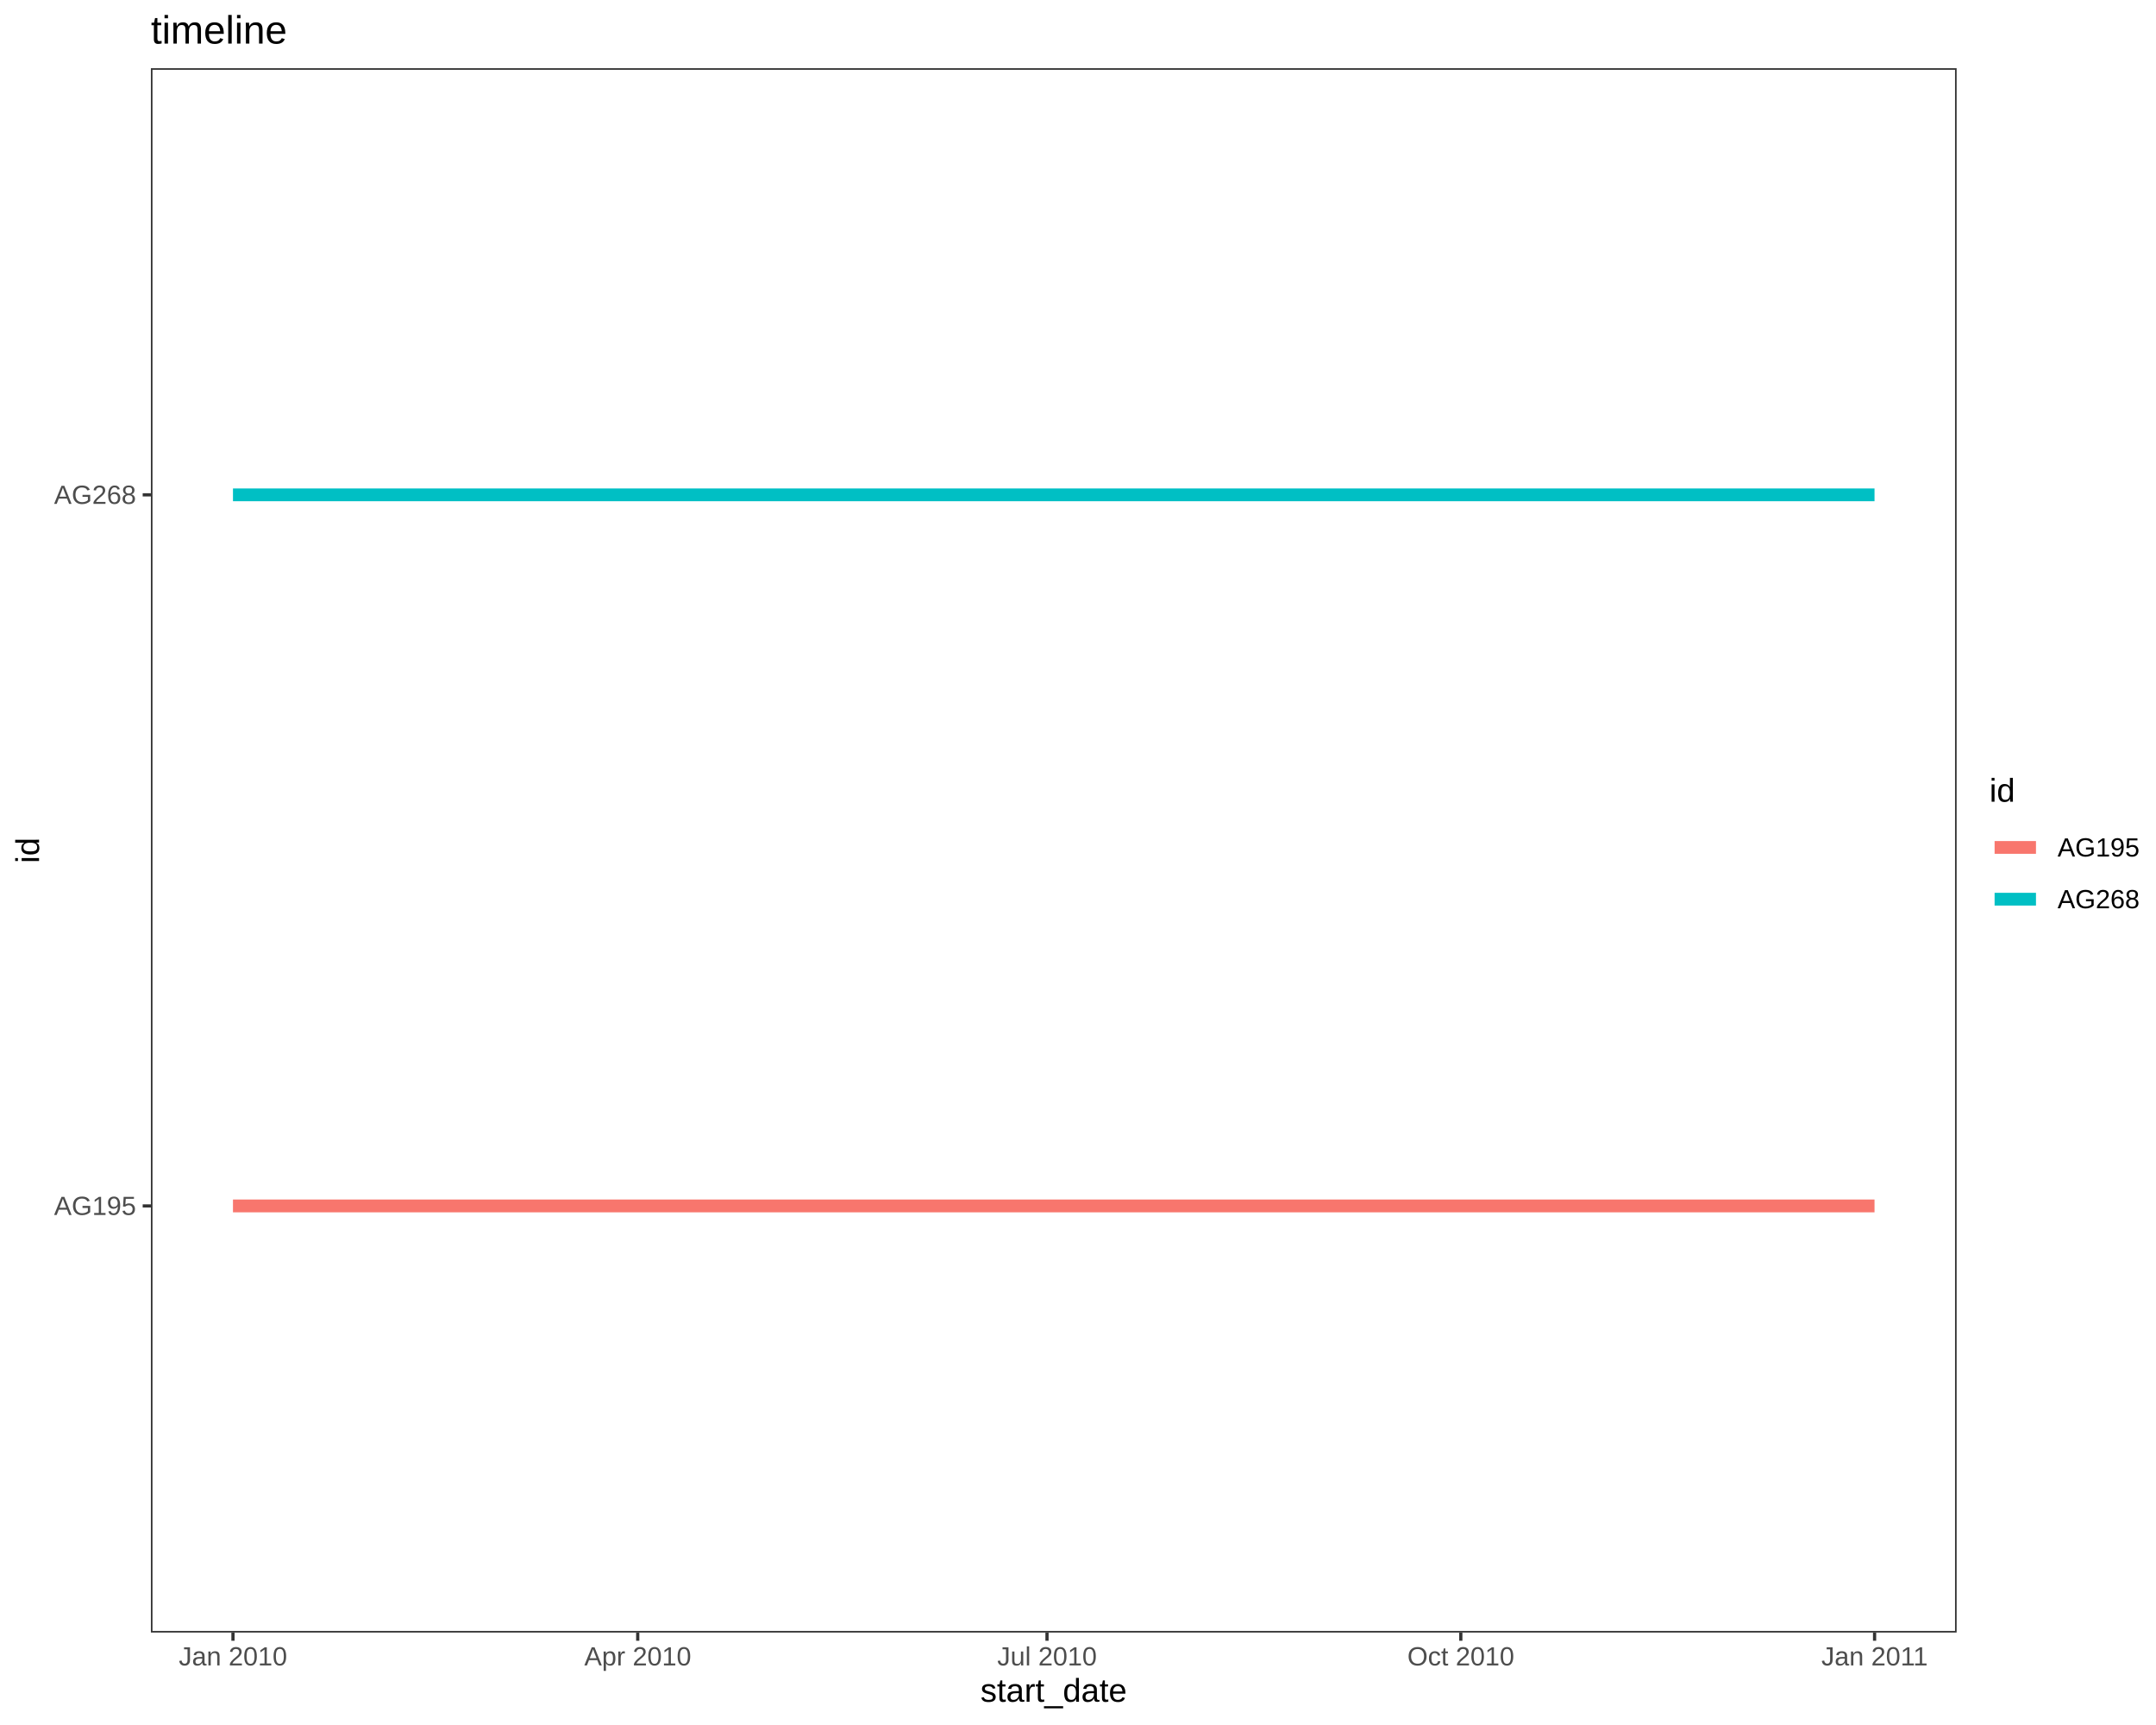
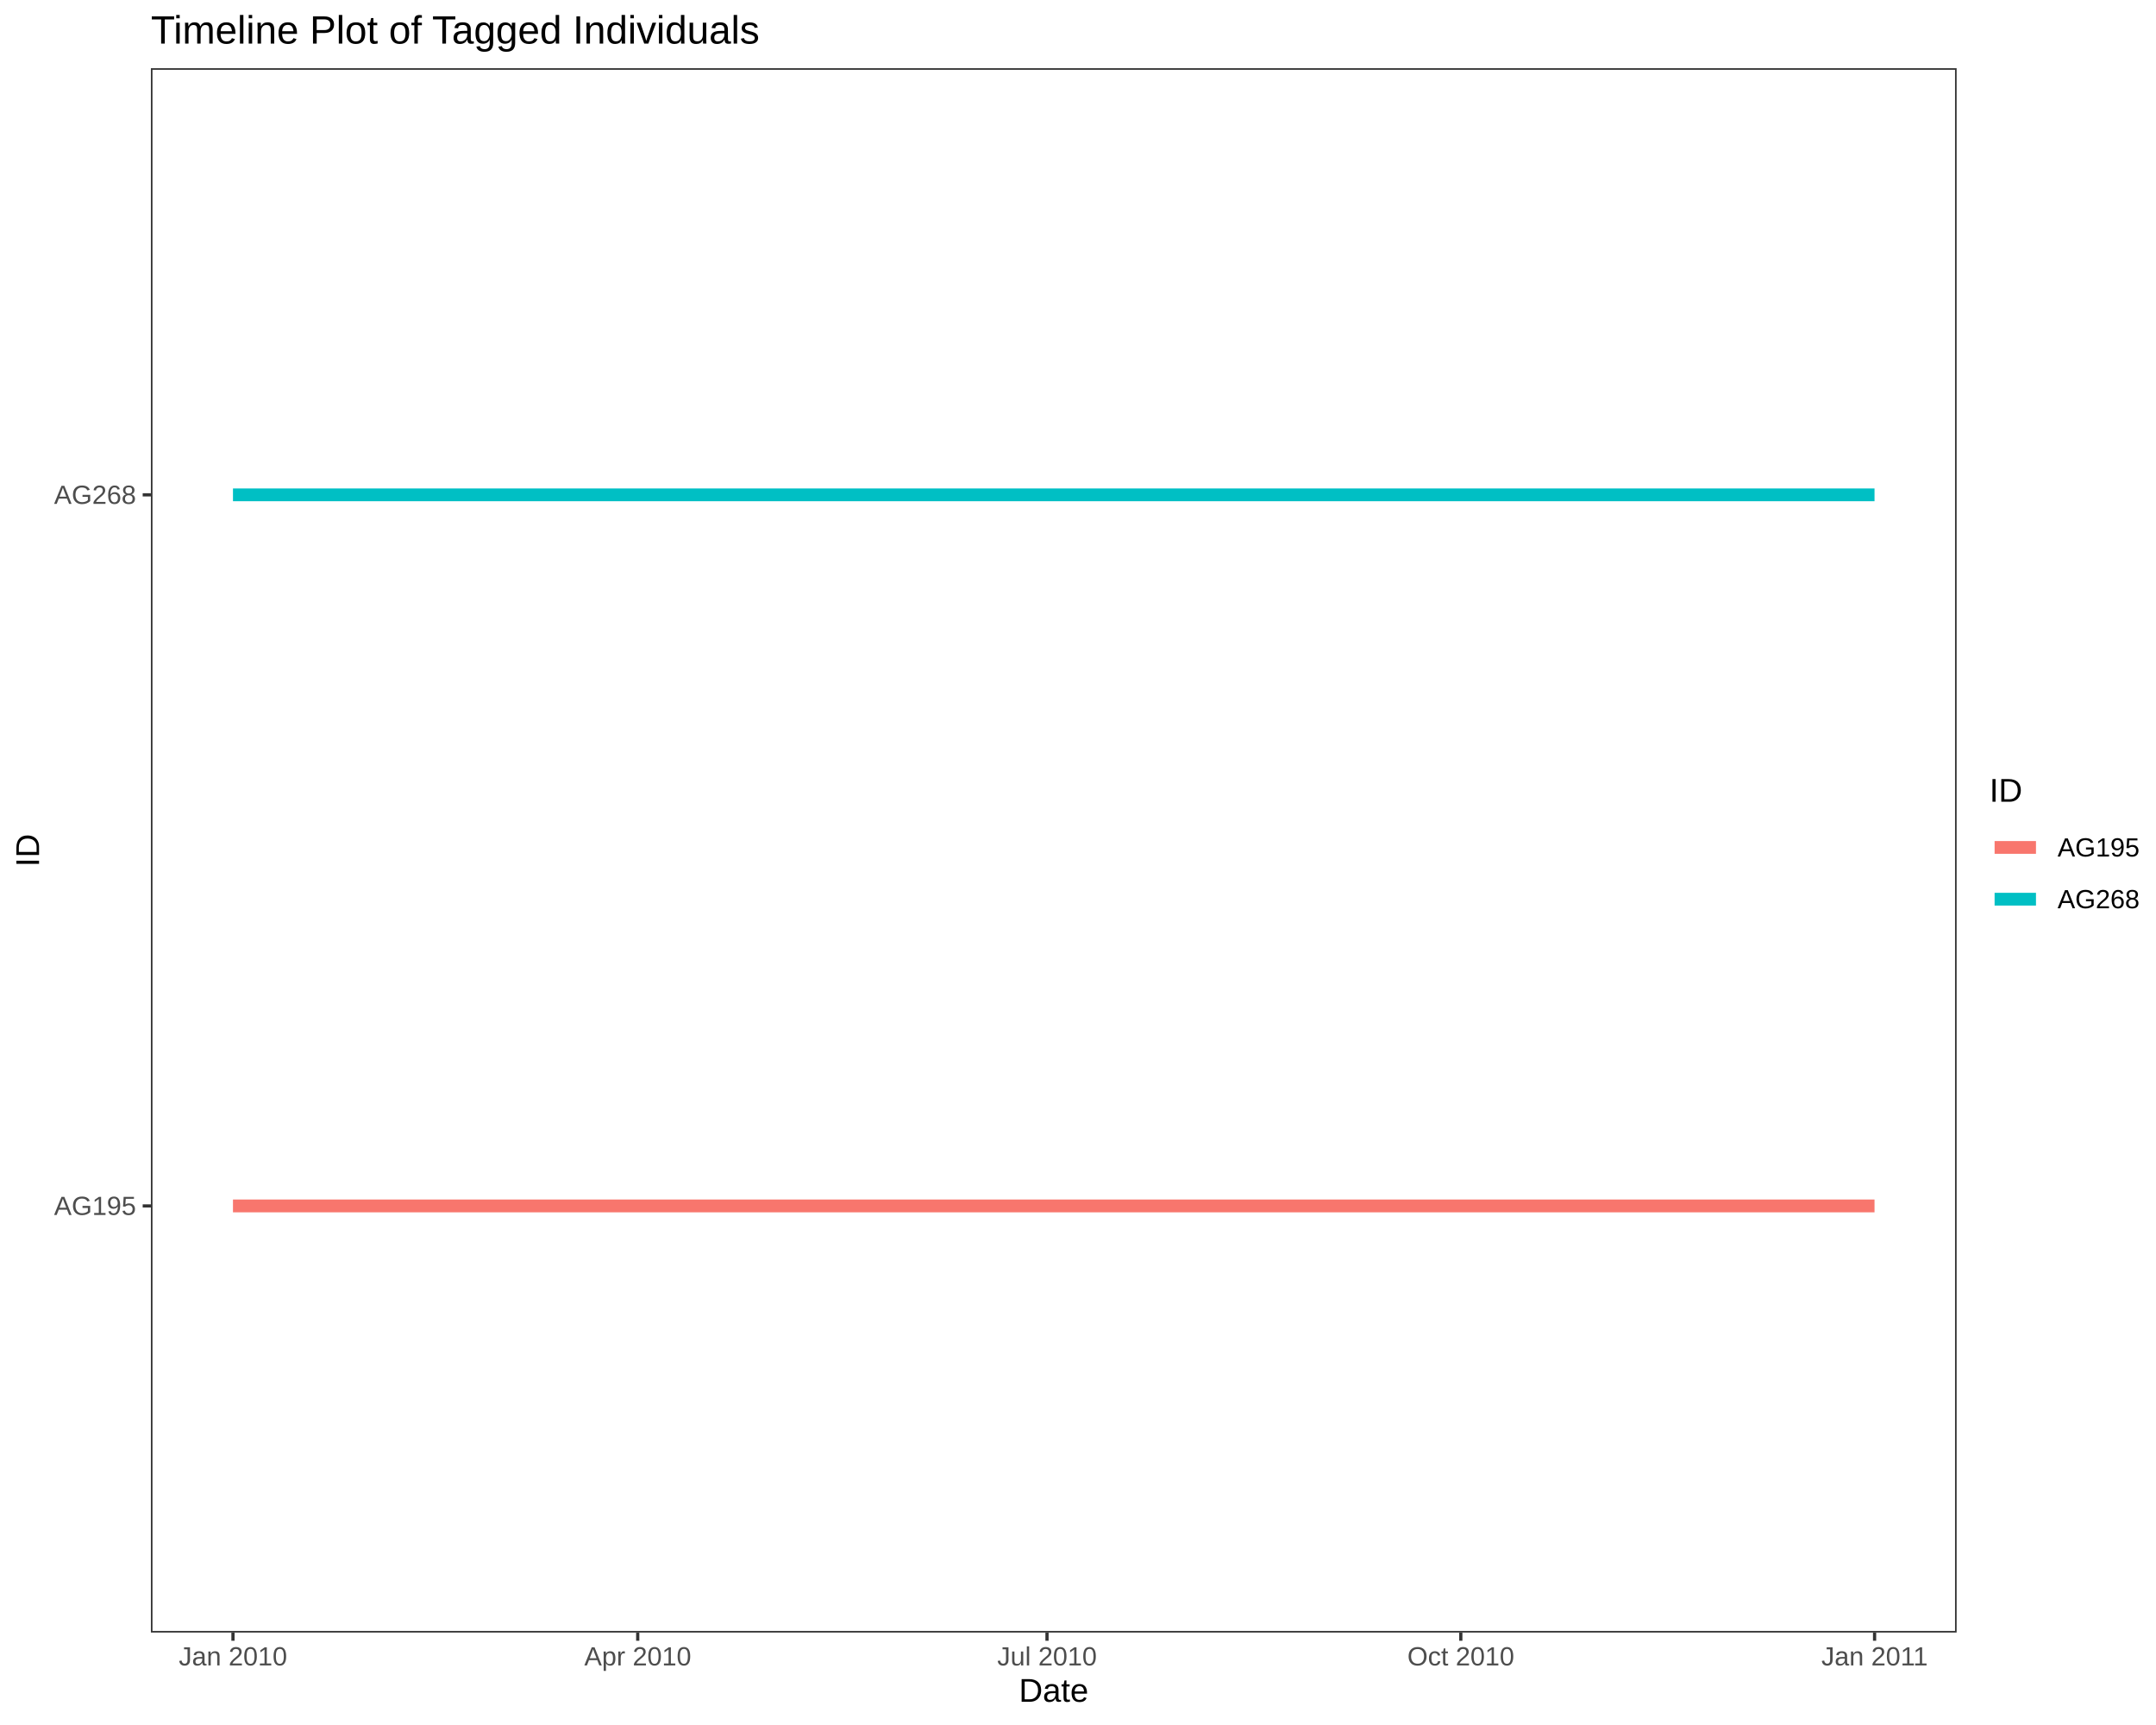
<svg xmlns="http://www.w3.org/2000/svg" viewBox="0 0 720.00 576.00">
  <defs>
    <style type="text/css">
    line, polyline, polygon, path, rect, circle {
      fill: none;
      stroke: #000000;
      stroke-linecap: round;
      stroke-linejoin: round;
      stroke-miterlimit: 10.00;
    }
  </style>
  </defs>
  <rect width="100%" height="100%" style="stroke: none; fill: #FFFFFF;" />
  <rect x="0.00" y="0.00" width="720.00" height="576.00" style="stroke-width: 1.07; stroke: #FFFFFF; fill: #FFFFFF;" />
  <defs>
    <clipPath id="cpNTAuMzl8NjUzLjQxfDU0NS4xM3wyMi43Nw==">
      <rect x="50.39" y="22.77" width="603.03" height="522.36" />
    </clipPath>
  </defs>
  <rect x="50.39" y="22.77" width="603.03" height="522.36" style="stroke-width: 1.07; stroke: none; fill: #FFFFFF;" clip-path="url(#cpNTAuMzl8NjUzLjQxfDU0NS4xM3wyMi43Nw==)" />
  <line x1="77.80" y1="402.67" x2="626.00" y2="402.67" style="stroke-width: 4.27; stroke: #F8766D; stroke-linecap: butt;" clip-path="url(#cpNTAuMzl8NjUzLjQxfDU0NS4xM3wyMi43Nw==)" />
  <line x1="77.80" y1="165.23" x2="626.00" y2="165.23" style="stroke-width: 4.27; stroke: #00BFC4; stroke-linecap: butt;" clip-path="url(#cpNTAuMzl8NjUzLjQxfDU0NS4xM3wyMi43Nw==)" />
  <rect x="50.39" y="22.77" width="603.03" height="522.36" style="stroke-width: 1.07; stroke: #333333;" clip-path="url(#cpNTAuMzl8NjUzLjQxfDU0NS4xM3wyMi43Nw==)" />
  <defs>
    <clipPath id="cpMC4wMHw3MjAuMDB8NTc2LjAwfDAuMDA=">
      <rect x="0.00" y="0.00" width="720.00" height="576.00" />
    </clipPath>
  </defs>
  <g clip-path="url(#cpMC4wMHw3MjAuMDB8NTc2LjAwfDAuMDA=)">
    <text x="18.06" y="405.69" style="font-size: 8.80px; fill: #4D4D4D; font-family: Liberation Sans;" textLength="27.39px" lengthAdjust="spacingAndGlyphs">AG195</text>
  </g>
  <g clip-path="url(#cpMC4wMHw3MjAuMDB8NTc2LjAwfDAuMDA=)">
    <text x="18.06" y="168.26" style="font-size: 8.80px; fill: #4D4D4D; font-family: Liberation Sans;" textLength="27.39px" lengthAdjust="spacingAndGlyphs">AG268</text>
  </g>
  <polyline points="47.65,402.67 50.39,402.67 " style="stroke-width: 1.07; stroke: #333333; stroke-linecap: butt;" clip-path="url(#cpMC4wMHw3MjAuMDB8NTc2LjAwfDAuMDA=)" />
  <polyline points="47.65,165.23 50.39,165.23 " style="stroke-width: 1.07; stroke: #333333; stroke-linecap: butt;" clip-path="url(#cpMC4wMHw3MjAuMDB8NTc2LjAwfDAuMDA=)" />
  <polyline points="77.80,547.87 77.80,545.13 " style="stroke-width: 1.07; stroke: #333333; stroke-linecap: butt;" clip-path="url(#cpMC4wMHw3MjAuMDB8NTc2LjAwfDAuMDA=)" />
  <polyline points="212.97,547.87 212.97,545.13 " style="stroke-width: 1.07; stroke: #333333; stroke-linecap: butt;" clip-path="url(#cpMC4wMHw3MjAuMDB8NTc2LjAwfDAuMDA=)" />
  <polyline points="349.65,547.87 349.65,545.13 " style="stroke-width: 1.07; stroke: #333333; stroke-linecap: butt;" clip-path="url(#cpMC4wMHw3MjAuMDB8NTc2LjAwfDAuMDA=)" />
  <polyline points="487.84,547.87 487.84,545.13 " style="stroke-width: 1.07; stroke: #333333; stroke-linecap: butt;" clip-path="url(#cpMC4wMHw3MjAuMDB8NTc2LjAwfDAuMDA=)" />
  <polyline points="626.02,547.87 626.02,545.13 " style="stroke-width: 1.07; stroke: #333333; stroke-linecap: butt;" clip-path="url(#cpMC4wMHw3MjAuMDB8NTc2LjAwfDAuMDA=)" />
  <g clip-path="url(#cpMC4wMHw3MjAuMDB8NTc2LjAwfDAuMDA=)">
    <text x="59.70" y="556.11" style="font-size: 8.80px; fill: #4D4D4D; font-family: Liberation Sans;" textLength="36.19px" lengthAdjust="spacingAndGlyphs">Jan 2010</text>
  </g>
  <g clip-path="url(#cpMC4wMHw3MjAuMDB8NTc2LjAwfDAuMDA=)">
    <text x="195.13" y="556.11" style="font-size: 8.80px; fill: #4D4D4D; font-family: Liberation Sans;" textLength="35.69px" lengthAdjust="spacingAndGlyphs">Apr 2010</text>
  </g>
  <g clip-path="url(#cpMC4wMHw3MjAuMDB8NTc2LjAwfDAuMDA=)">
    <text x="333.03" y="556.11" style="font-size: 8.80px; fill: #4D4D4D; font-family: Liberation Sans;" textLength="33.25px" lengthAdjust="spacingAndGlyphs">Jul 2010</text>
  </g>
  <g clip-path="url(#cpMC4wMHw3MjAuMDB8NTc2LjAwfDAuMDA=)">
    <text x="469.99" y="556.11" style="font-size: 8.80px; fill: #4D4D4D; font-family: Liberation Sans;" textLength="35.69px" lengthAdjust="spacingAndGlyphs">Oct 2010</text>
  </g>
  <g clip-path="url(#cpMC4wMHw3MjAuMDB8NTc2LjAwfDAuMDA=)">
    <text x="608.25" y="556.11" style="font-size: 8.80px; fill: #4D4D4D; font-family: Liberation Sans;" textLength="35.53px" lengthAdjust="spacingAndGlyphs">Jan 2011</text>
  </g>
  <g clip-path="url(#cpMC4wMHw3MjAuMDB8NTc2LjAwfDAuMDA=)">
-     <text x="327.41" y="568.24" style="font-size: 11.00px; font-family: Liberation Sans;" textLength="48.97px" lengthAdjust="spacingAndGlyphs">start_date</text>
+     <text x="340.27" y="568.24" style="font-size: 11.00px; font-family: Liberation Sans;" textLength="23.25px" lengthAdjust="spacingAndGlyphs">Date</text>
  </g>
  <g clip-path="url(#cpMC4wMHw3MjAuMDB8NTc2LjAwfDAuMDA=)">
-     <text transform="translate(13.04,288.23) rotate(-90)" style="font-size: 11.00px; font-family: Liberation Sans;" textLength="8.56px" lengthAdjust="spacingAndGlyphs">id</text>
+     <text transform="translate(13.04,289.45) rotate(-90)" style="font-size: 11.00px; font-family: Liberation Sans;" textLength="11.00px" lengthAdjust="spacingAndGlyphs">ID</text>
  </g>
  <rect x="664.37" y="259.01" width="50.15" height="49.88" style="stroke-width: 1.07; stroke: none; fill: #FFFFFF;" clip-path="url(#cpMC4wMHw3MjAuMDB8NTc2LjAwfDAuMDA=)" />
  <g clip-path="url(#cpMC4wMHw3MjAuMDB8NTc2LjAwfDAuMDA=)">
-     <text x="664.37" y="267.71" style="font-size: 11.00px; font-family: Liberation Sans;" textLength="8.56px" lengthAdjust="spacingAndGlyphs">id</text>
+     <text x="664.37" y="267.71" style="font-size: 11.00px; font-family: Liberation Sans;" textLength="11.00px" lengthAdjust="spacingAndGlyphs">ID</text>
  </g>
  <rect x="664.37" y="274.33" width="17.28" height="17.28" style="stroke-width: 1.07; stroke: none; fill: #FFFFFF;" clip-path="url(#cpMC4wMHw3MjAuMDB8NTc2LjAwfDAuMDA=)" />
  <line x1="666.10" y1="282.97" x2="679.92" y2="282.97" style="stroke-width: 4.27; stroke: #F8766D; stroke-linecap: butt;" clip-path="url(#cpMC4wMHw3MjAuMDB8NTc2LjAwfDAuMDA=)" />
  <rect x="664.37" y="291.61" width="17.28" height="17.28" style="stroke-width: 1.07; stroke: none; fill: #FFFFFF;" clip-path="url(#cpMC4wMHw3MjAuMDB8NTc2LjAwfDAuMDA=)" />
  <line x1="666.10" y1="300.25" x2="679.92" y2="300.25" style="stroke-width: 4.27; stroke: #00BFC4; stroke-linecap: butt;" clip-path="url(#cpMC4wMHw3MjAuMDB8NTc2LjAwfDAuMDA=)" />
  <g clip-path="url(#cpMC4wMHw3MjAuMDB8NTc2LjAwfDAuMDA=)">
    <text x="687.13" y="286.00" style="font-size: 8.80px; font-family: Liberation Sans;" textLength="27.39px" lengthAdjust="spacingAndGlyphs">AG195</text>
  </g>
  <g clip-path="url(#cpMC4wMHw3MjAuMDB8NTc2LjAwfDAuMDA=)">
    <text x="687.13" y="303.28" style="font-size: 8.80px; font-family: Liberation Sans;" textLength="27.39px" lengthAdjust="spacingAndGlyphs">AG268</text>
  </g>
  <g clip-path="url(#cpMC4wMHw3MjAuMDB8NTc2LjAwfDAuMDA=)">
-     <text x="50.39" y="14.56" style="font-size: 13.20px; font-family: Liberation Sans;" textLength="45.44px" lengthAdjust="spacingAndGlyphs">timeline</text>
+     <text x="50.39" y="14.56" style="font-size: 13.20px; font-family: Liberation Sans;" textLength="202.98px" lengthAdjust="spacingAndGlyphs">Timeline Plot of Tagged Individuals</text>
  </g>
</svg>
